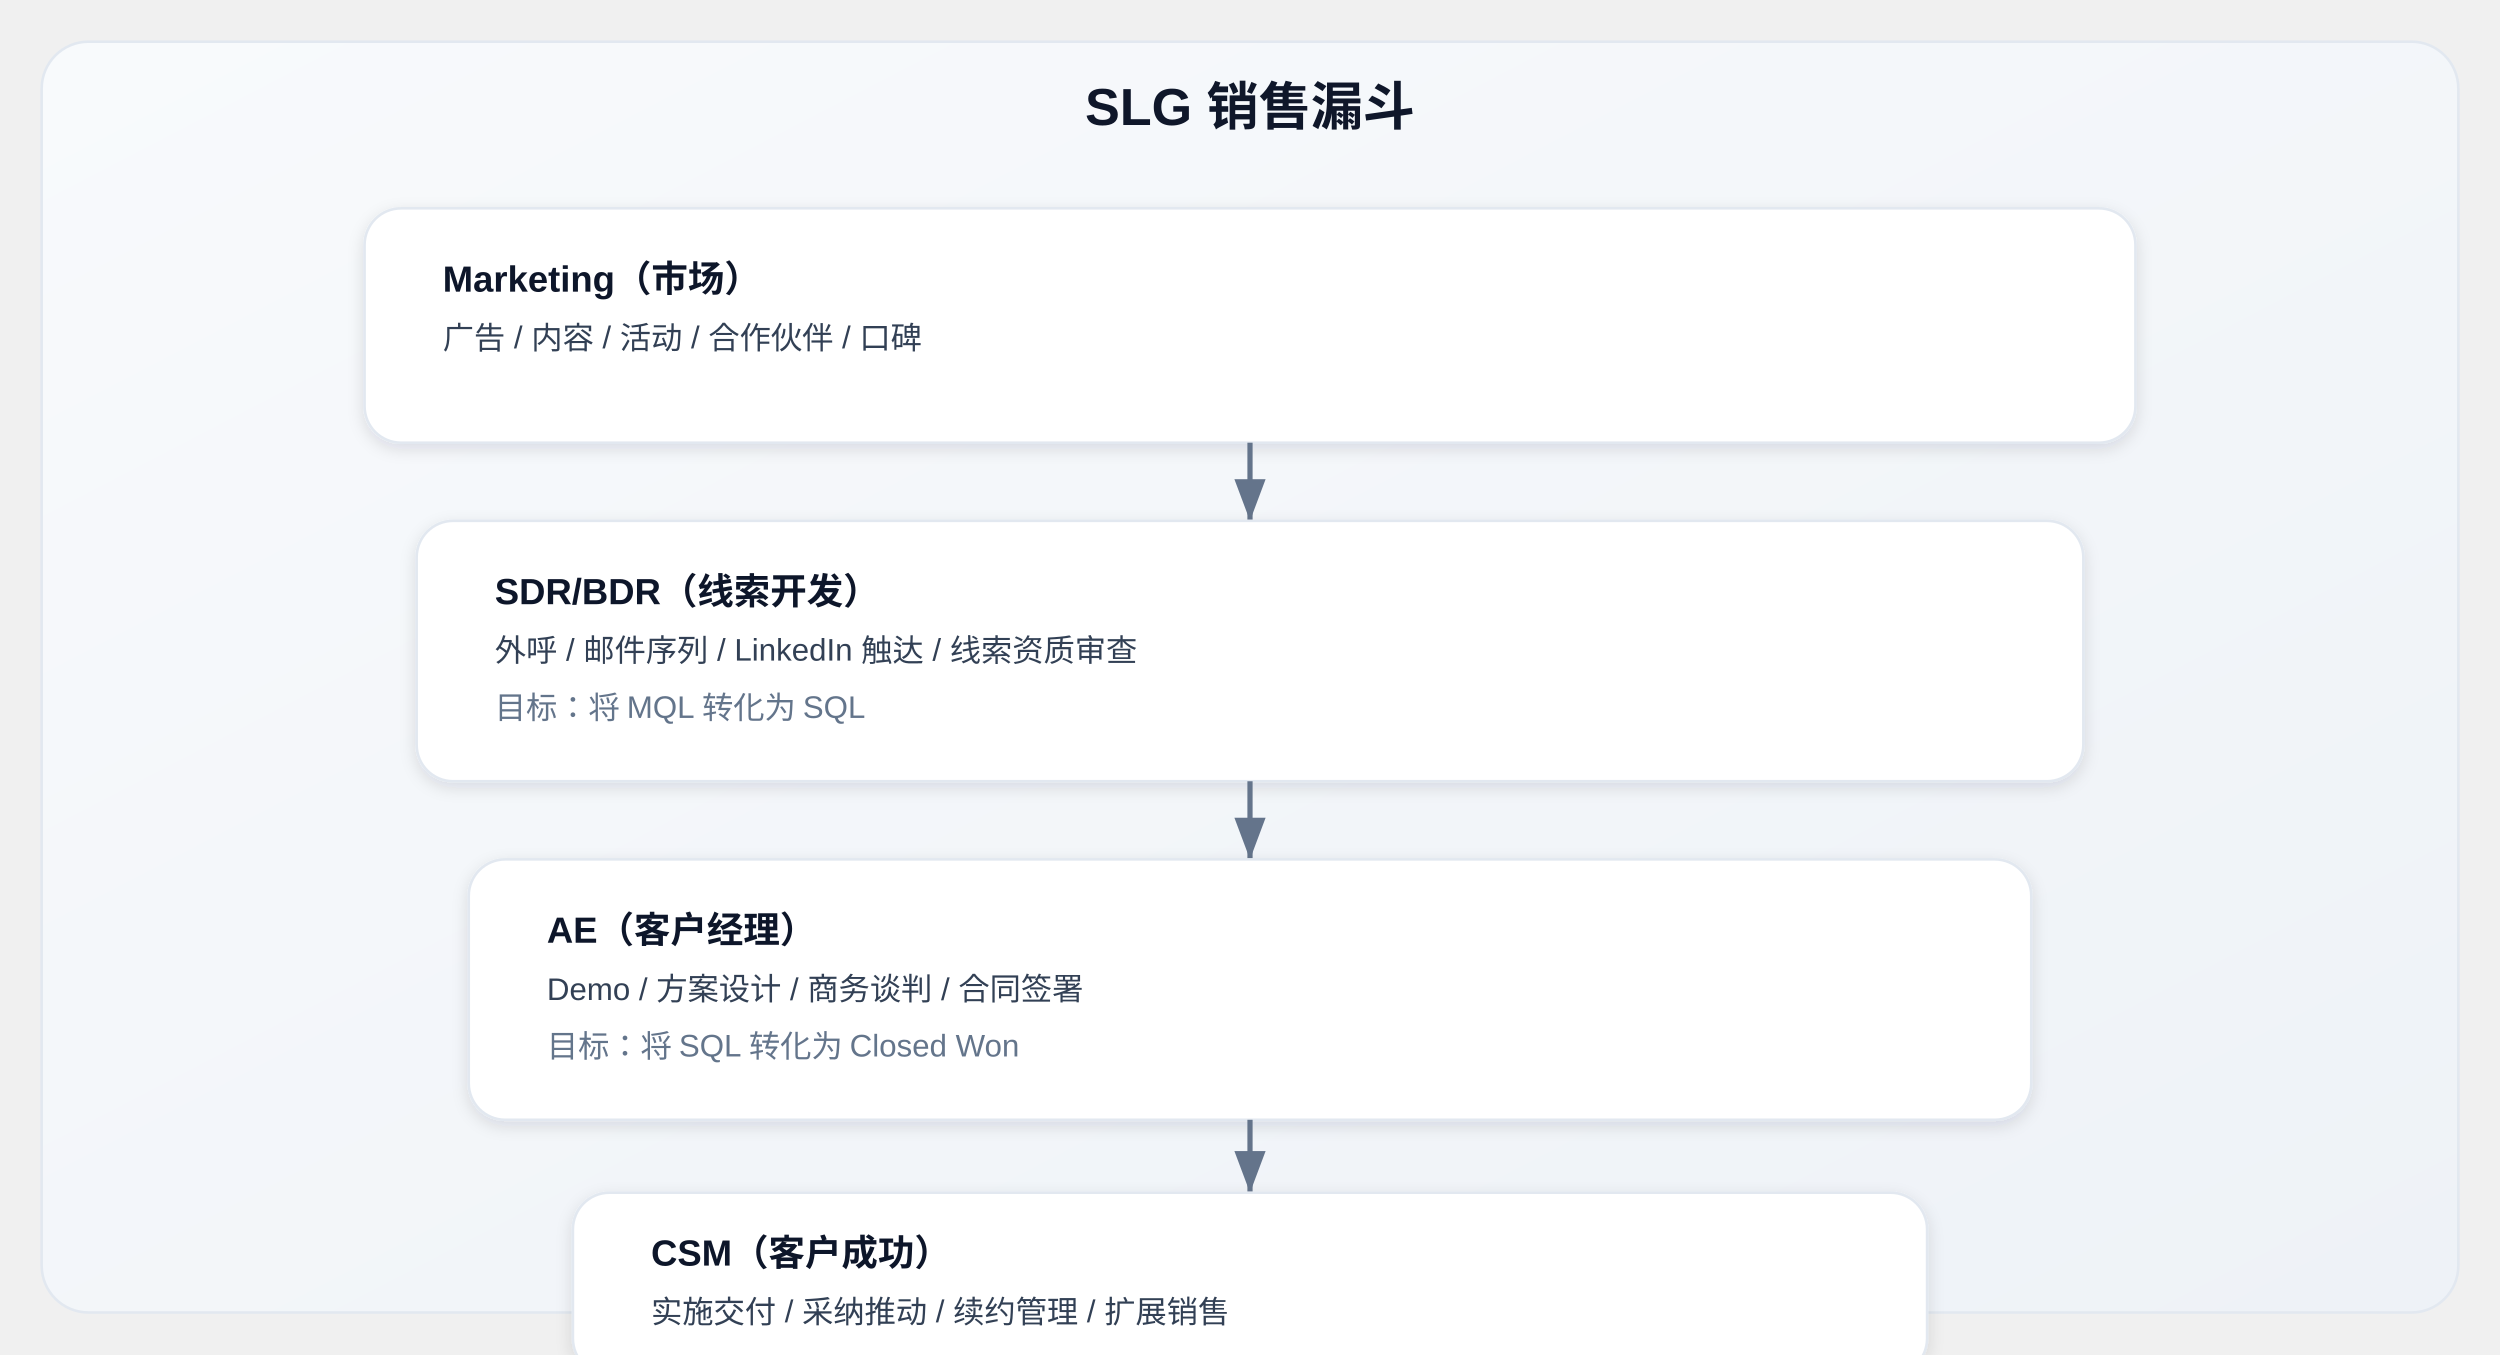
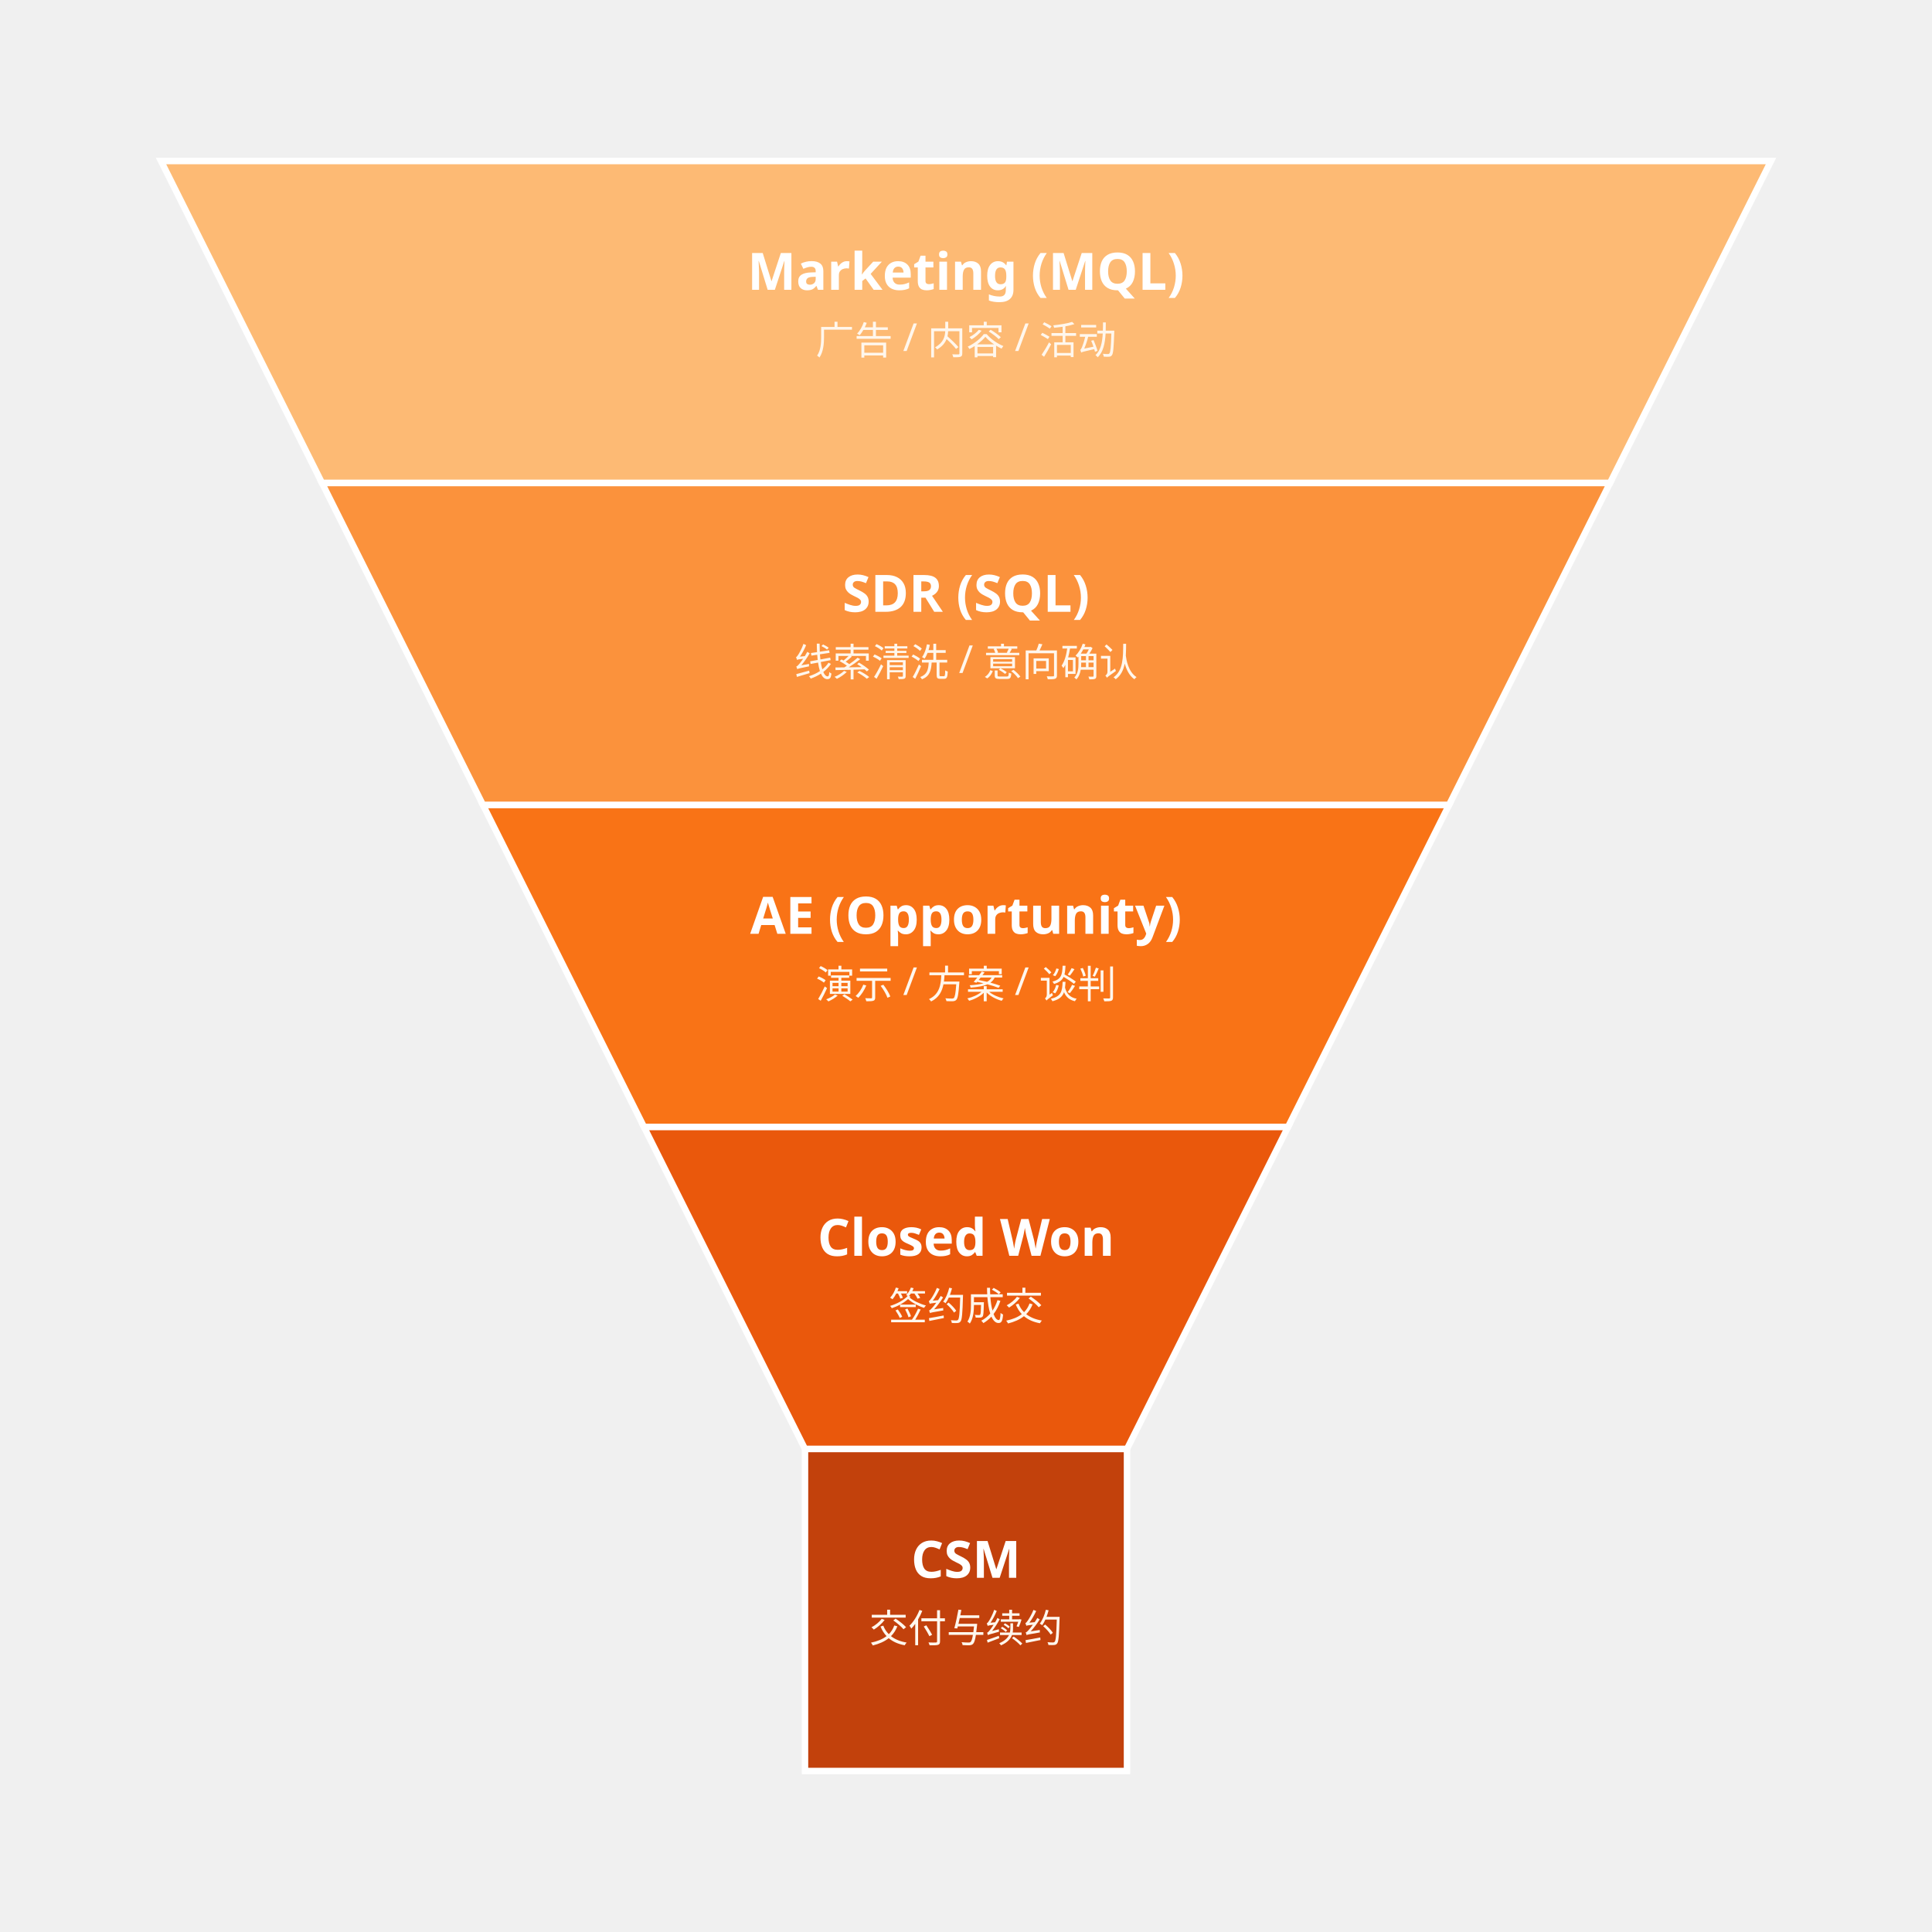
- <svg xmlns="http://www.w3.org/2000/svg" width="960" height="520" viewBox="0 0 960 520" role="img" aria-labelledby="slg-funnel-title slg-funnel-desc">
+ <svg xmlns="http://www.w3.org/2000/svg" width="600" height="600" viewBox="0 0 600 600">
  <defs>
-     <linearGradient id="slg-funnel-bg" x1="0" y1="0" x2="1" y2="1">
-       <stop offset="0%" stop-color="#F8FAFC" />
-       <stop offset="100%" stop-color="#EEF2F7" />
+     <linearGradient id="funnel-grad" x1="0" y1="0" x2="0" y2="1">
+       <stop offset="0%" stop-color="#FDBA74" />
+       <stop offset="100%" stop-color="#EA580C" />
    </linearGradient>
-     <filter id="slg-funnel-shadow" x="-10%" y="-10%" width="120%" height="120%">
-       <feDropShadow dx="0" dy="2" stdDeviation="3" flood-color="#0F172A" flood-opacity="0.12" />
-     </filter>
-     <marker id="slg-funnel-arrow" markerWidth="10" markerHeight="10" refX="8" refY="3" orient="auto" markerUnits="strokeWidth">
-       <path d="M0,0 L8,3 L0,6 Z" fill="#64748B" />
-     </marker>
    <style>
-       .title { font: 700 20px/1.2 "Noto Sans SC", "PingFang SC", "Microsoft YaHei", Arial, sans-serif; fill: #0F172A; }
-       .stage-title { font: 700 14px/1.2 "Noto Sans SC", "PingFang SC", "Microsoft YaHei", Arial, sans-serif; fill: #0F172A; }
-       .stage-sub { font: 12px/1.4 "Noto Sans SC", "PingFang SC", "Microsoft YaHei", Arial, sans-serif; fill: #334155; }
-       .note { font: 12px/1.4 "Noto Sans SC", "PingFang SC", "Microsoft YaHei", Arial, sans-serif; fill: #64748B; }
+       .funnel-layer { stroke: #FFFFFF; stroke-width: 2; }
+       .text-layer { font-family: system-ui, sans-serif; font-weight: 700; font-size: 16px; fill: #FFFFFF; text-anchor: middle; }
+       .text-desc { font-family: system-ui, sans-serif; font-size: 12px; fill: #FFF7ED; text-anchor: middle; }
    </style>
  </defs>
-   <rect x="16" y="16" width="928" height="488" rx="18" fill="url(#slg-funnel-bg)" stroke="#E2E8F0" />
-   <text x="480" y="48" text-anchor="middle" class="title">SLG 销售漏斗</text>
-   <g filter="url(#slg-funnel-shadow)">
-     <rect x="140" y="80" width="680" height="90" rx="14" fill="#FFFFFF" stroke="#E2E8F0" />
-     <text x="170" y="112" class="stage-title">Marketing（市场）</text>
-     <text x="170" y="134" class="stage-sub">广告 / 内容 / 活动 / 合作伙伴 / 口碑</text>
-   </g>
-   <line x1="480" y1="170" x2="480" y2="200" stroke="#64748B" stroke-width="2" marker-end="url(#slg-funnel-arrow)" />
-   <g filter="url(#slg-funnel-shadow)">
-     <rect x="160" y="200" width="640" height="100" rx="14" fill="#FFFFFF" stroke="#E2E8F0" />
-     <text x="190" y="232" class="stage-title">SDR/BDR（线索开发）</text>
-     <text x="190" y="254" class="stage-sub">外呼 / 邮件序列 / LinkedIn 触达 / 线索资质审查</text>
-     <text x="190" y="276" class="note">目标：将 MQL 转化为 SQL</text>
-   </g>
-   <line x1="480" y1="300" x2="480" y2="330" stroke="#64748B" stroke-width="2" marker-end="url(#slg-funnel-arrow)" />
-   <g filter="url(#slg-funnel-shadow)">
-     <rect x="180" y="330" width="600" height="100" rx="14" fill="#FFFFFF" stroke="#E2E8F0" />
-     <text x="210" y="362" class="stage-title">AE（客户经理）</text>
-     <text x="210" y="384" class="stage-sub">Demo / 方案设计 / 商务谈判 / 合同签署</text>
-     <text x="210" y="406" class="note">目标：将 SQL 转化为 Closed Won</text>
-   </g>
-   <line x1="480" y1="430" x2="480" y2="458" stroke="#64748B" stroke-width="2" marker-end="url(#slg-funnel-arrow)" />
-   <g filter="url(#slg-funnel-shadow)">
-     <rect x="220" y="458" width="520" height="70" rx="14" fill="#FFFFFF" stroke="#E2E8F0" />
-     <text x="250" y="486" class="stage-title">CSM（客户成功）</text>
-     <text x="250" y="508" class="stage-sub">实施交付 / 采纳推动 / 续约管理 / 扩展销售</text>
-   </g>
+   <path d="M50,50 H550 L500,150 H100 Z" class="funnel-layer" fill="#FDBA74" />
+   <text x="300" y="90" class="text-layer">Marketing (MQL)</text>
+   <text x="300" y="110" class="text-desc">广告 / 内容 / 活动</text>
+   <path d="M100,150 H500 L450,250 H150 Z" class="funnel-layer" fill="#FB923C" />
+   <text x="300" y="190" class="text-layer">SDR (SQL)</text>
+   <text x="300" y="210" class="text-desc">线索清洗 / 意向确认</text>
+   <path d="M150,250 H450 L400,350 H200 Z" class="funnel-layer" fill="#F97316" />
+   <text x="300" y="290" class="text-layer">AE (Opportunity)</text>
+   <text x="300" y="310" class="text-desc">演示 / 方案 / 谈判</text>
+   <path d="M200,350 H400 L350,450 H250 Z" class="funnel-layer" fill="#EA580C" />
+   <text x="300" y="390" class="text-layer">Closed Won</text>
+   <text x="300" y="410" class="text-desc">签约成交</text>
+   <rect x="250" y="450" width="100" height="100" fill="#C2410C" stroke="#FFFFFF" stroke-width="2" />
+   <text x="300" y="490" class="text-layer">CSM</text>
+   <text x="300" y="510" class="text-desc">交付与续约</text>
</svg>
